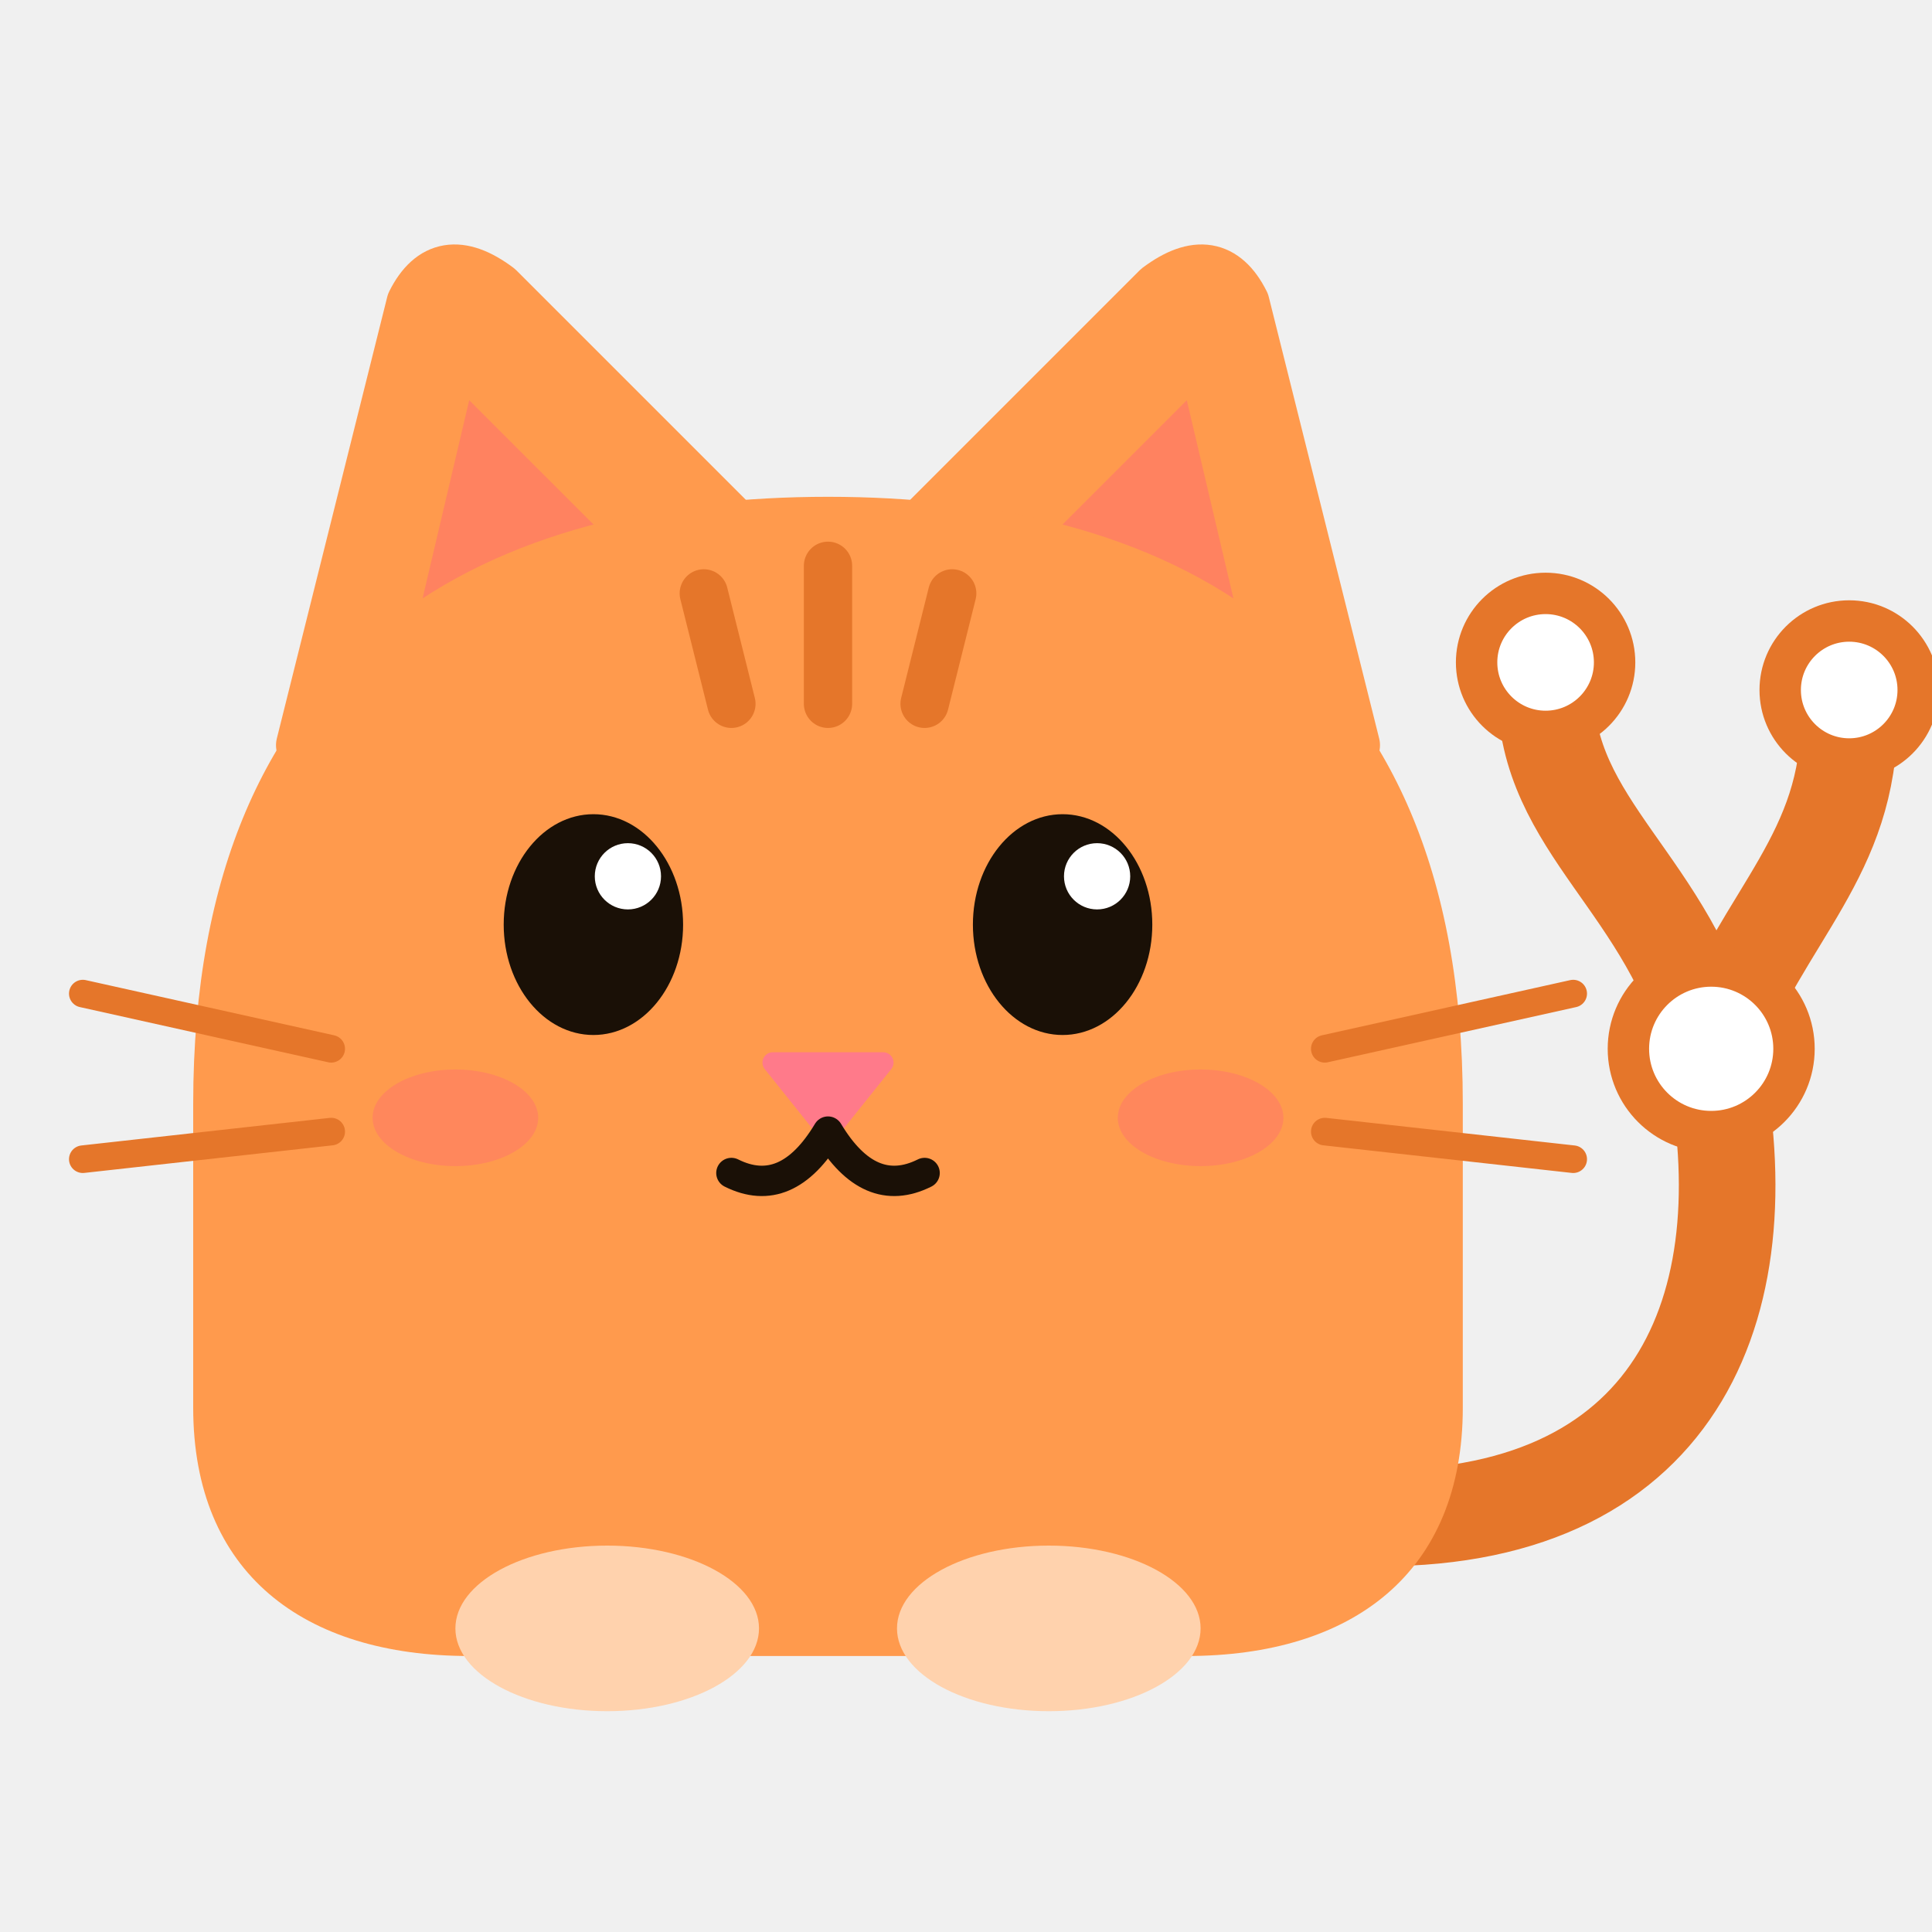
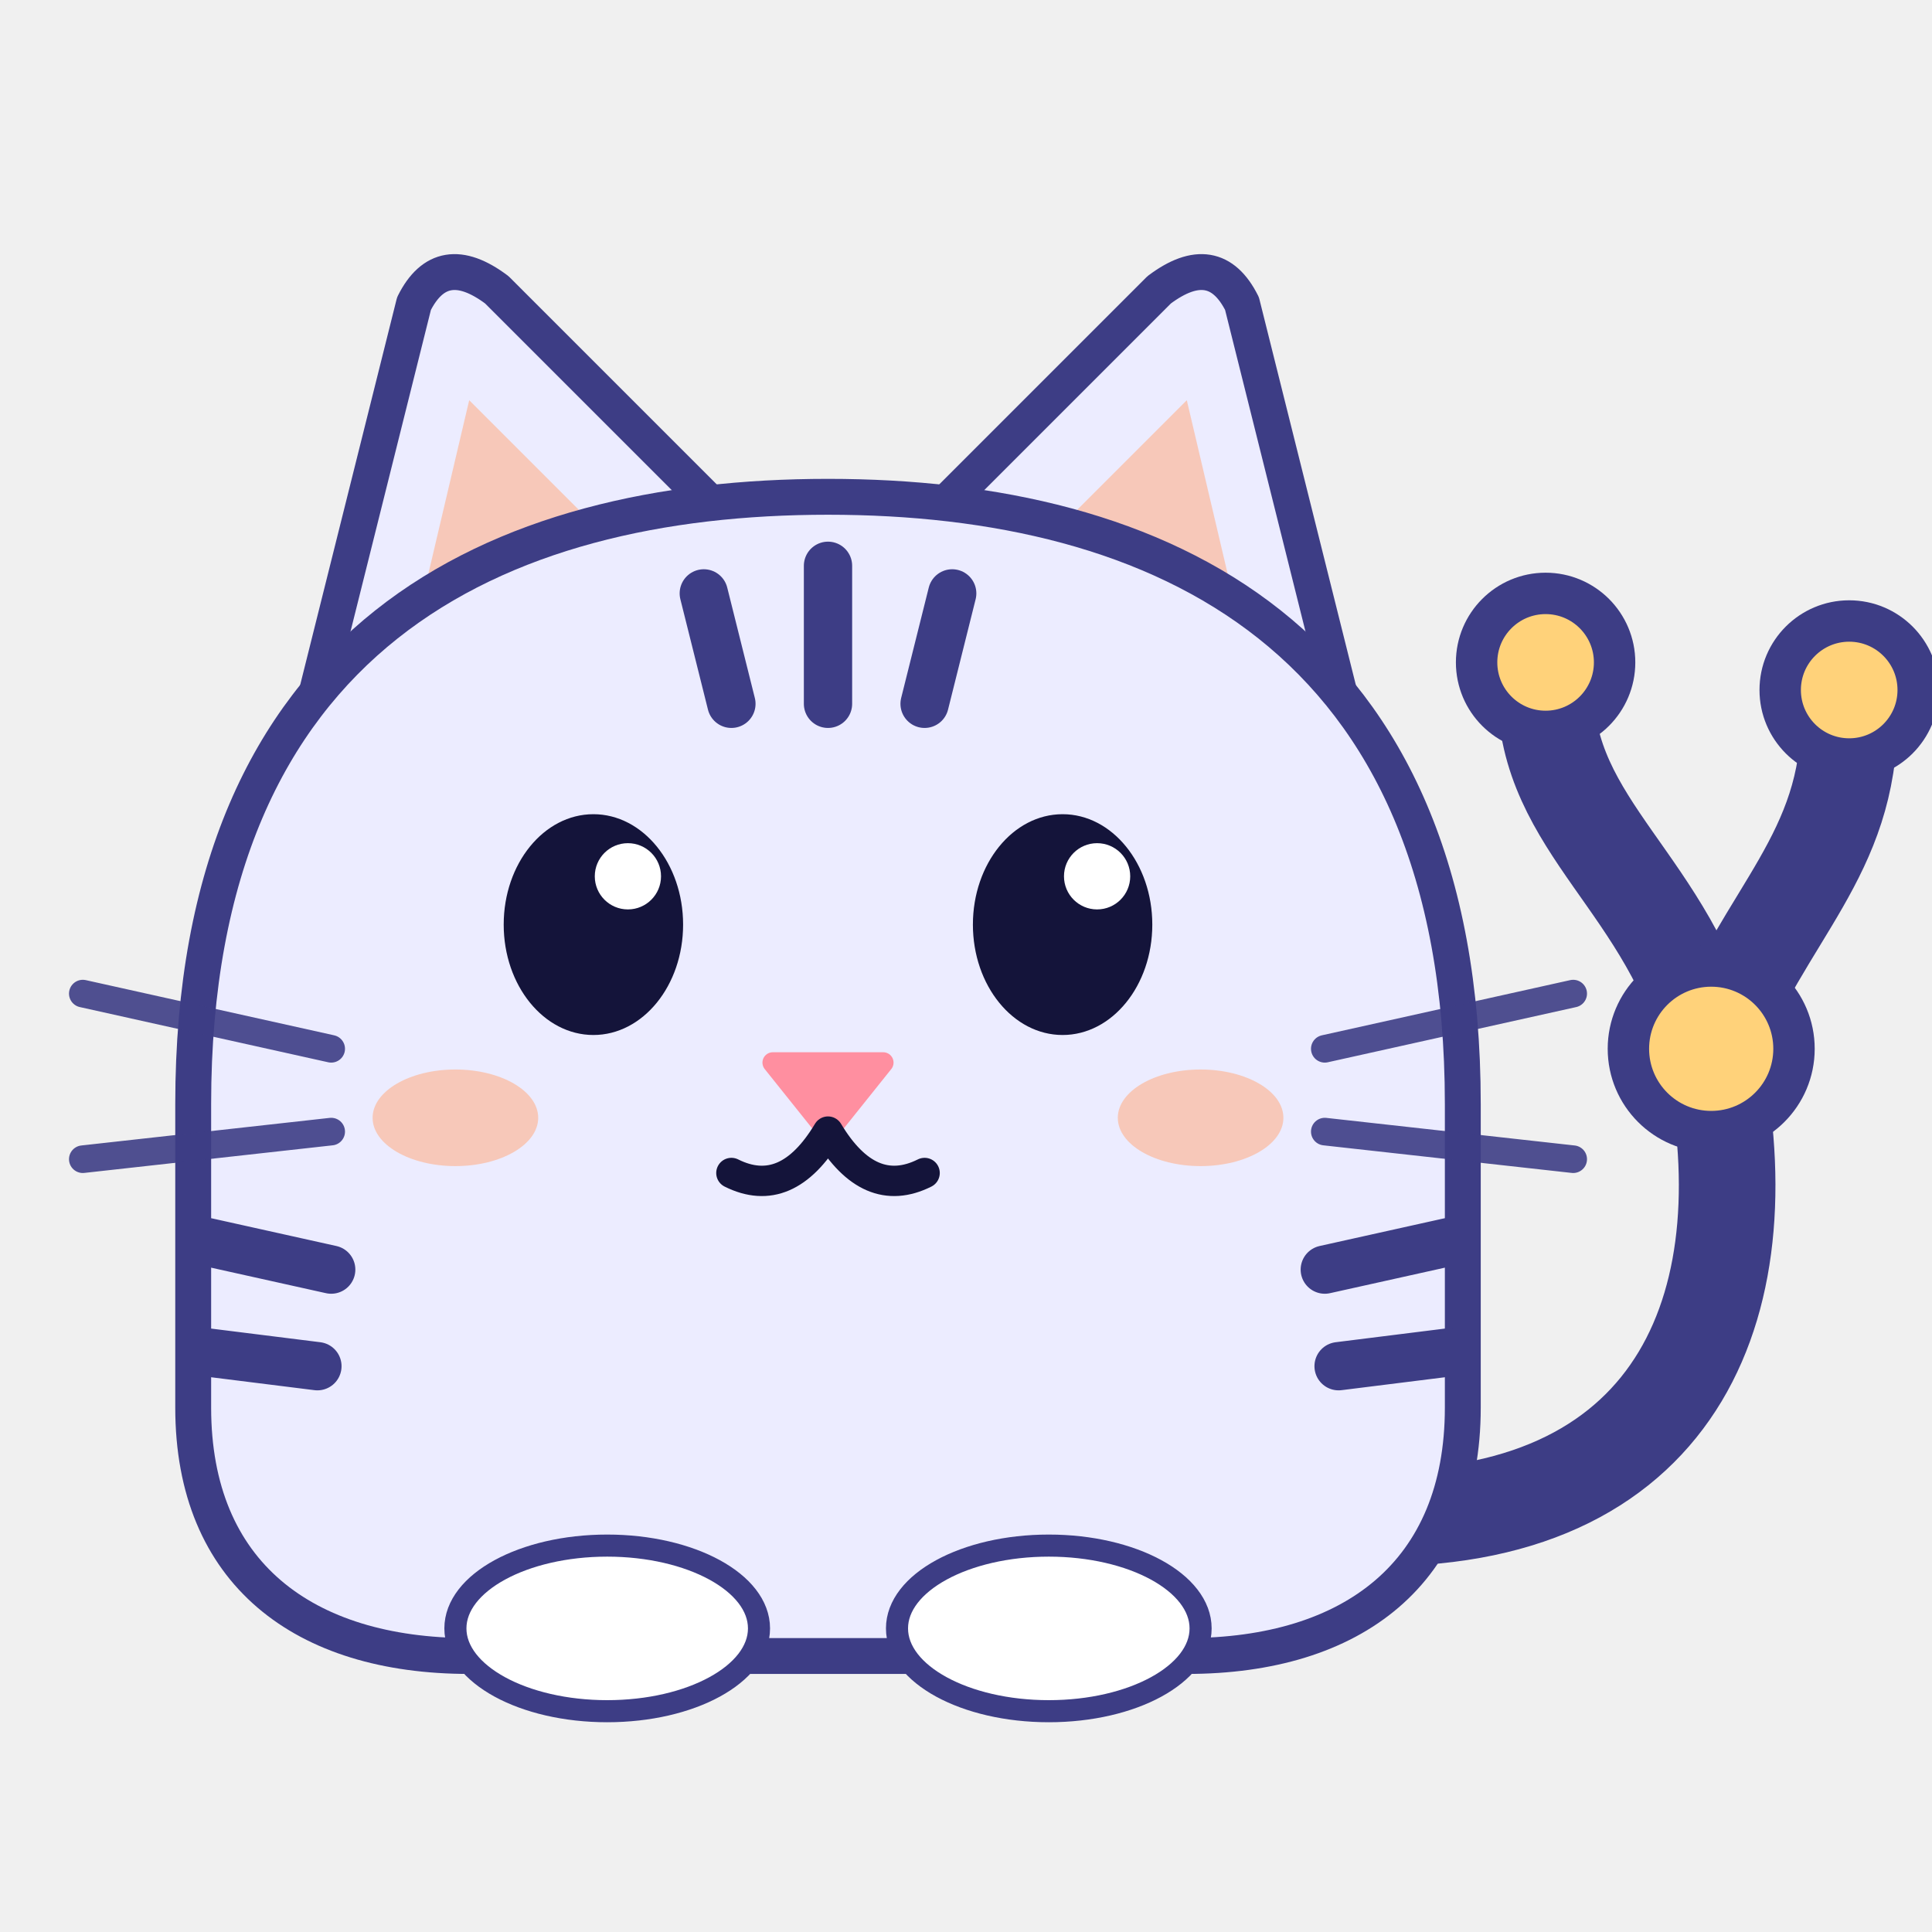
- <svg xmlns="http://www.w3.org/2000/svg" width="512" height="512" viewBox="0 0 140 120" role="img" aria-label="nekotrail cat" class="mascot mascot-idle">
-   <g class="mascot-tail" stroke="#e5762a" stroke-width="7" stroke-linecap="round" fill="none">
-     <path d="M100 100 C 122 100, 128 84, 124 66" />
-     <path d="M124 66 C 121 54, 112 50, 112 40" />
-     <path d="M124 66 C 128 56, 134 52, 134 42" />
+ <svg xmlns="http://www.w3.org/2000/svg" width="512" height="512" viewBox="0 0 140 120" role="img" aria-label="NekoTrail cat" class="mascot mascot-idle  ">
+   <g class="mascot-tail">
+     <g stroke="#3d3d85" stroke-width="7" stroke-linecap="round" fill="none">
+       <path d="M100 100 C 122 100, 128 84, 124 66" />
+       <path d="M124 66 C 121 54, 112 50, 112 40" />
+       <path d="M124 66 C 128 56, 134 52, 134 42" />
+     </g>
+     <circle cx="124" cy="66" r="6" fill="#ffd27a" stroke="#3d3d85" stroke-width="3" />
+     <circle cx="112" cy="38" r="5" fill="#ffd27a" stroke="#3d3d85" stroke-width="3" />
+     <circle cx="134" cy="40" r="5" fill="#ffd27a" stroke="#3d3d85" stroke-width="3" />
  </g>
-   <circle cx="124" cy="66" r="6" fill="#fff" stroke="#e5762a" stroke-width="3" />
-   <circle cx="112" cy="38" r="5" fill="#fff" stroke="#e5762a" stroke-width="3" />
-   <circle cx="134" cy="40" r="5" fill="#fff" stroke="#e5762a" stroke-width="3" />
-   <path d="M22 44 L30 12 Q32 8 36 11 L55 30 Z" fill="#ff9a4d" stroke="#ff9a4d" stroke-width="4" stroke-linejoin="round" />
-   <path d="M98 44 L90 12 Q88 8 84 11 L65 30 Z" fill="#ff9a4d" stroke="#ff9a4d" stroke-width="4" stroke-linejoin="round" />
-   <path d="M30 36 L34 19 L45 30 Z" fill="#ff6f6f" opacity="0.55" />
-   <path d="M90 36 L86 19 L75 30 Z" fill="#ff6f6f" opacity="0.55" />
-   <path d="M14 70 C 14 36, 36 26, 60 26 C 84 26, 106 36, 106 70 L106 92 C 106 104, 98 110, 86 110 L34 110 C 22 110, 14 104, 14 92 Z" fill="#ff9a4d" />
-   <g stroke="#e5762a" stroke-width="3.5" stroke-linecap="round">
+   <path d="M22 44 L30 12 Q32 8 36 11 L55 30 Z" fill="#ececff" stroke="#3d3d85" stroke-width="2.6" stroke-linejoin="round" />
+   <path d="M98 44 L90 12 Q88 8 84 11 L65 30 Z" fill="#ececff" stroke="#3d3d85" stroke-width="2.6" stroke-linejoin="round" />
+   <path d="M30 36 L34 19 L45 30 Z" fill="#ffb08a" opacity="0.6" />
+   <path d="M90 36 L86 19 L75 30 Z" fill="#ffb08a" opacity="0.6" />
+   <path d="M14 70 C 14 36, 36 26, 60 26 C 84 26, 106 36, 106 70 L106 92 C 106 104, 98 110, 86 110 L34 110 C 22 110, 14 104, 14 92 Z" fill="#ececff" stroke="#3d3d85" stroke-width="2.6" stroke-linejoin="round" />
+   <g stroke="#3d3d85" stroke-width="3.5" stroke-linecap="round">
    <path d="M60 31 L60 41" />
    <path d="M51 33 L53 41" />
    <path d="M69 33 L67 41" />
+     <path d="M15 80 L24 82" />
+     <path d="M15 88 L23 89" />
+     <path d="M105 80 L96 82" />
+     <path d="M105 88 L97 89" />
  </g>
-   <ellipse cx="44" cy="108" rx="11" ry="6" fill="#ffd2ad" />
-   <ellipse cx="76" cy="108" rx="11" ry="6" fill="#ffd2ad" />
+   <ellipse cx="44" cy="108" rx="11" ry="6" fill="#ffffff" stroke="#3d3d85" stroke-width="1.6" />
+   <ellipse cx="76" cy="108" rx="11" ry="6" fill="#ffffff" stroke="#3d3d85" stroke-width="1.6" />
  <g>
-     <ellipse cx="43" cy="57" rx="6.5" ry="8" fill="#1a1006" />
-     <ellipse cx="77" cy="57" rx="6.5" ry="8" fill="#1a1006" />
-     <circle cx="45.5" cy="53.5" r="2.4" fill="#fff" />
-     <circle cx="79.5" cy="53.5" r="2.4" fill="#fff" />
+     <ellipse cx="43" cy="57" rx="6.5" ry="8" fill="#14143a" />
+     <ellipse cx="77" cy="57" rx="6.5" ry="8" fill="#14143a" />
+     <circle cx="45.5" cy="53.5" r="2.4" fill="#ffffff" />
+     <circle cx="79.5" cy="53.5" r="2.4" fill="#ffffff" />
  </g>
-   <ellipse cx="33" cy="71" rx="6" ry="3.5" fill="#ff6f6f" opacity="0.45" />
-   <ellipse cx="87" cy="71" rx="6" ry="3.5" fill="#ff6f6f" opacity="0.45" />
-   <path d="M56 67 L64 67 L60 72 Z" fill="#ff7a8a" stroke="#ff7a8a" stroke-width="1.5" stroke-linejoin="round" />
-   <path d="M60 72 q-3 5 -7 3 M60 72 q3 5 7 3" stroke="#1a1006" stroke-width="2.2" stroke-linecap="round" fill="none" />
-   <g stroke="#e5762a" stroke-width="2" stroke-linecap="round">
+   <ellipse cx="33" cy="71" rx="6" ry="3.5" fill="#ffb08a" opacity="0.6" />
+   <ellipse cx="87" cy="71" rx="6" ry="3.5" fill="#ffb08a" opacity="0.6" />
+   <path d="M56 67 L64 67 L60 72 Z" fill="#ff8fa0" stroke="#ff8fa0" stroke-width="1.5" stroke-linejoin="round" />
+   <path d="M60 72 q-3 5 -7 3 M60 72 q3 5 7 3" stroke="#14143a" stroke-width="2.2" stroke-linecap="round" fill="none" />
+   <g stroke="#3d3d85" stroke-width="2" stroke-linecap="round" opacity="0.9">
    <path d="M24 66 L6 62" />
    <path d="M24 72 L6 74" />
    <path d="M96 66 L114 62" />
    <path d="M96 72 L114 74" />
  </g>
</svg>
